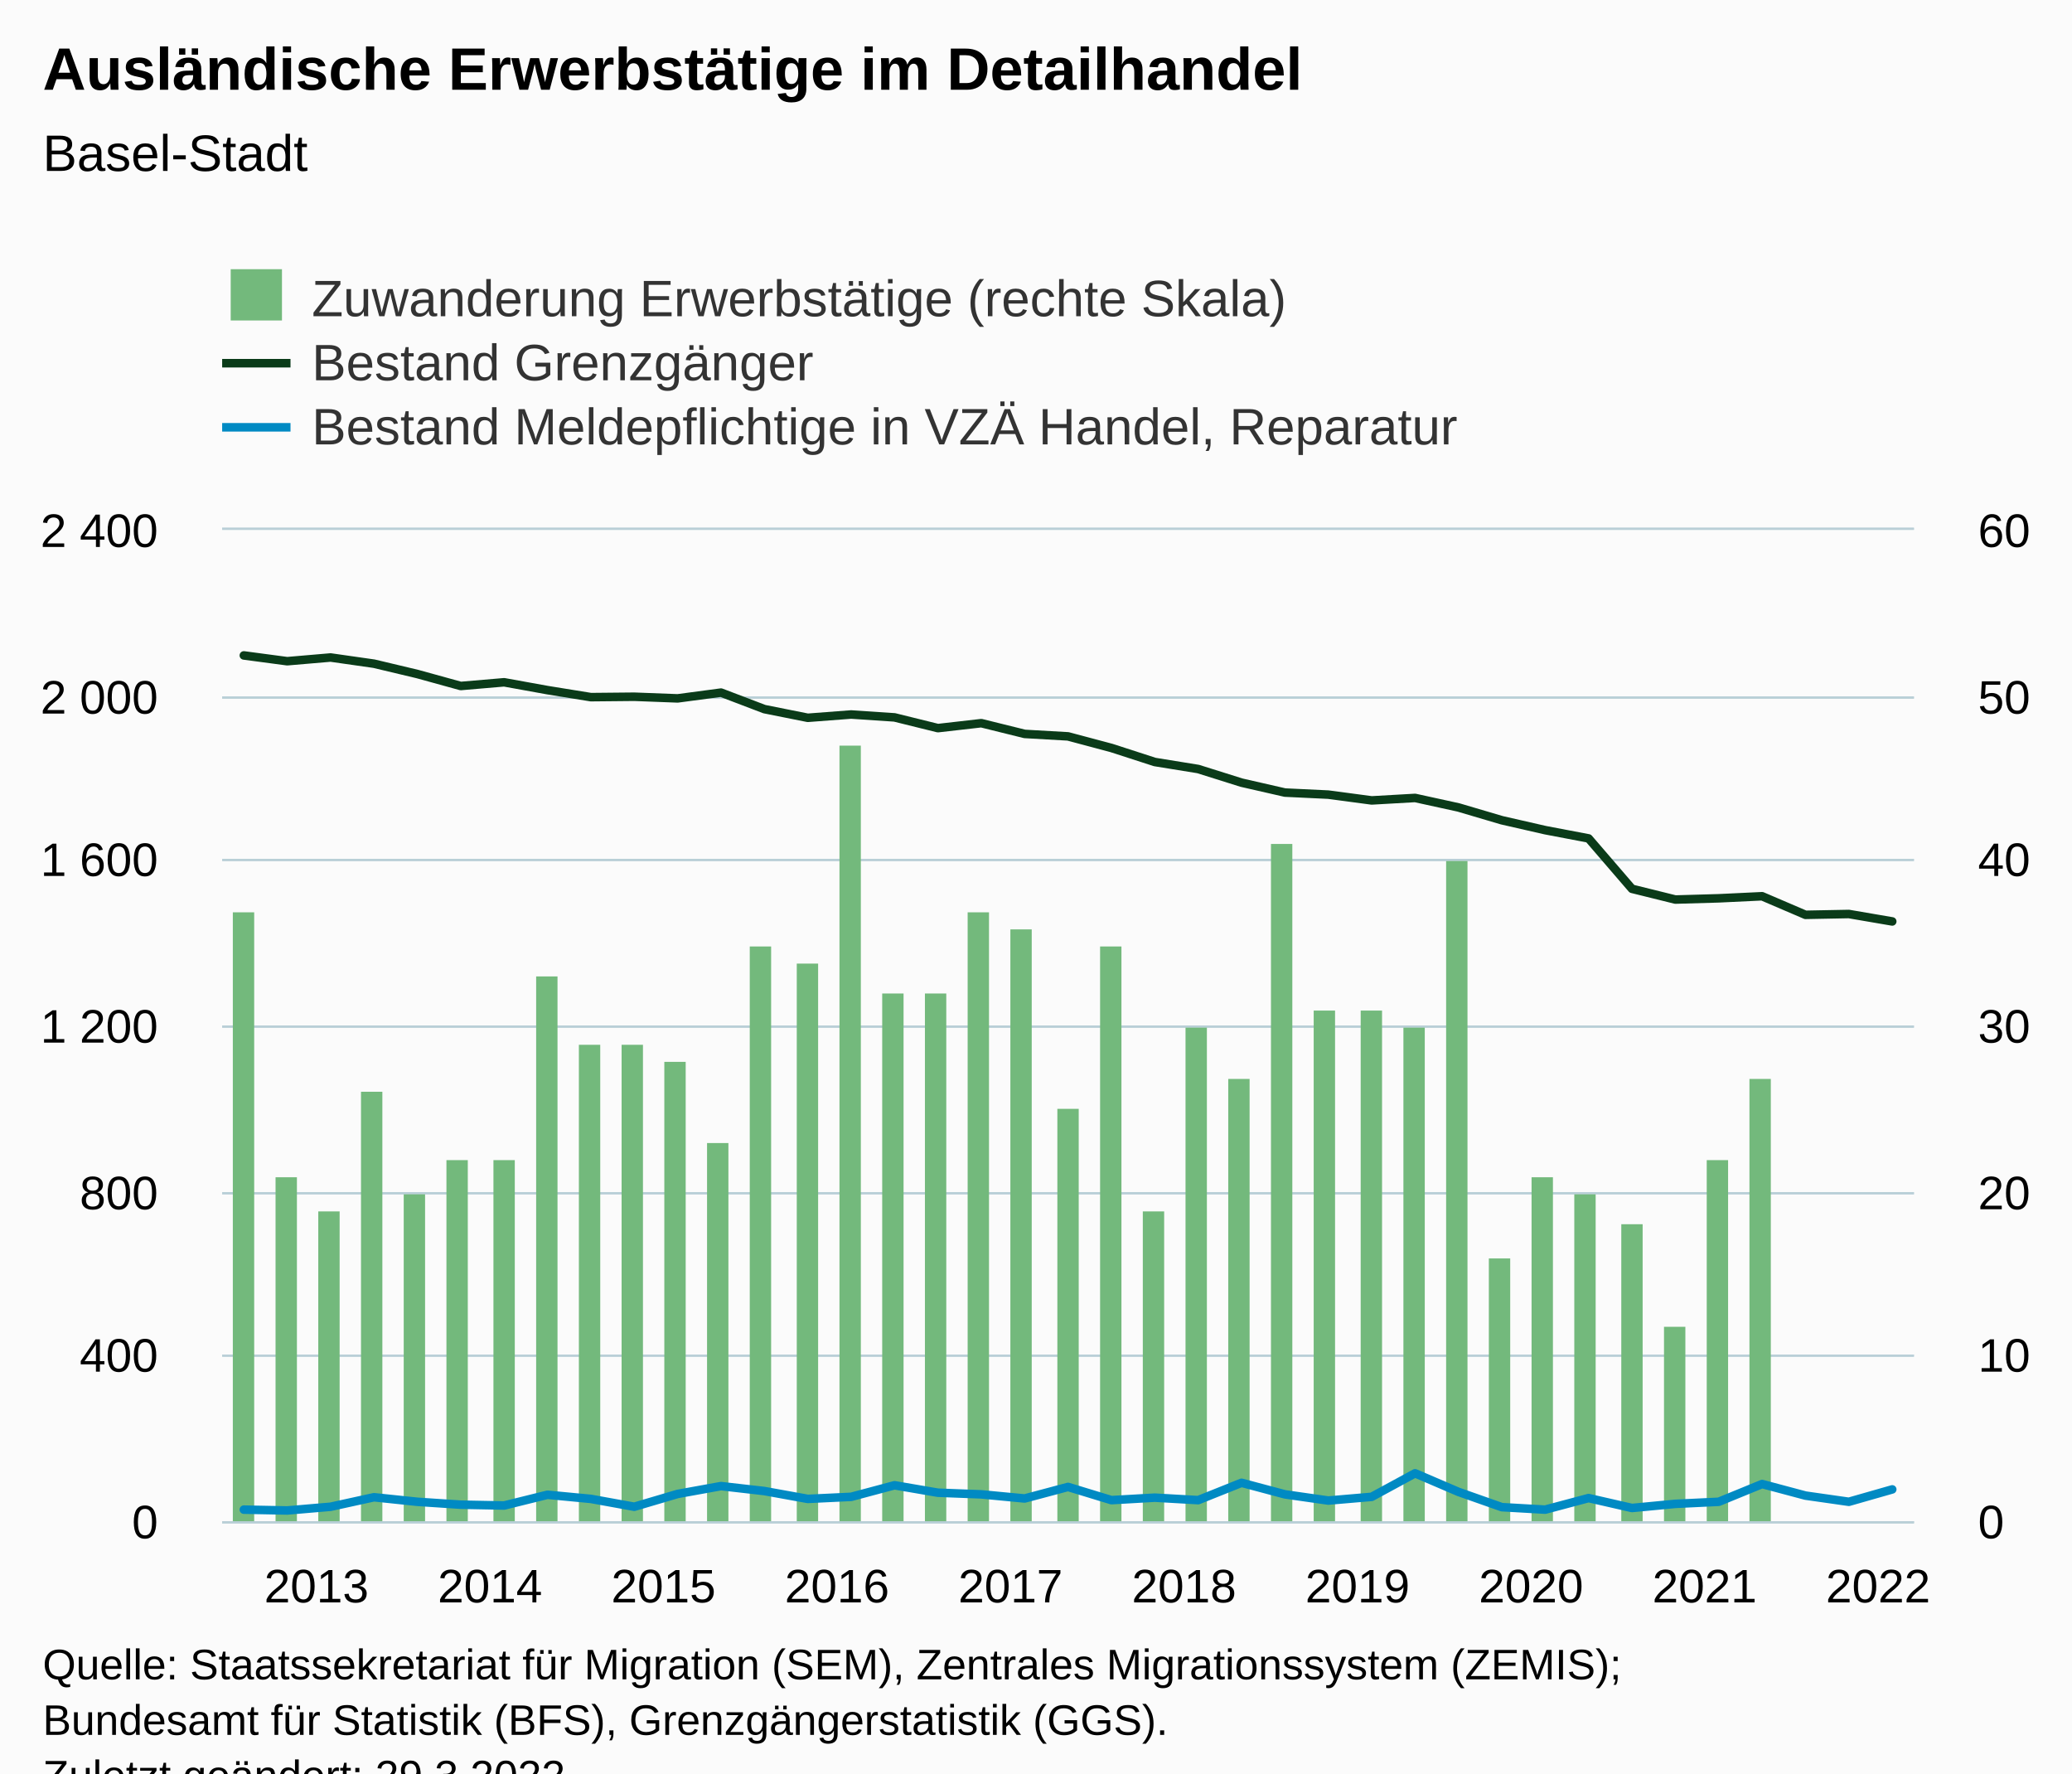
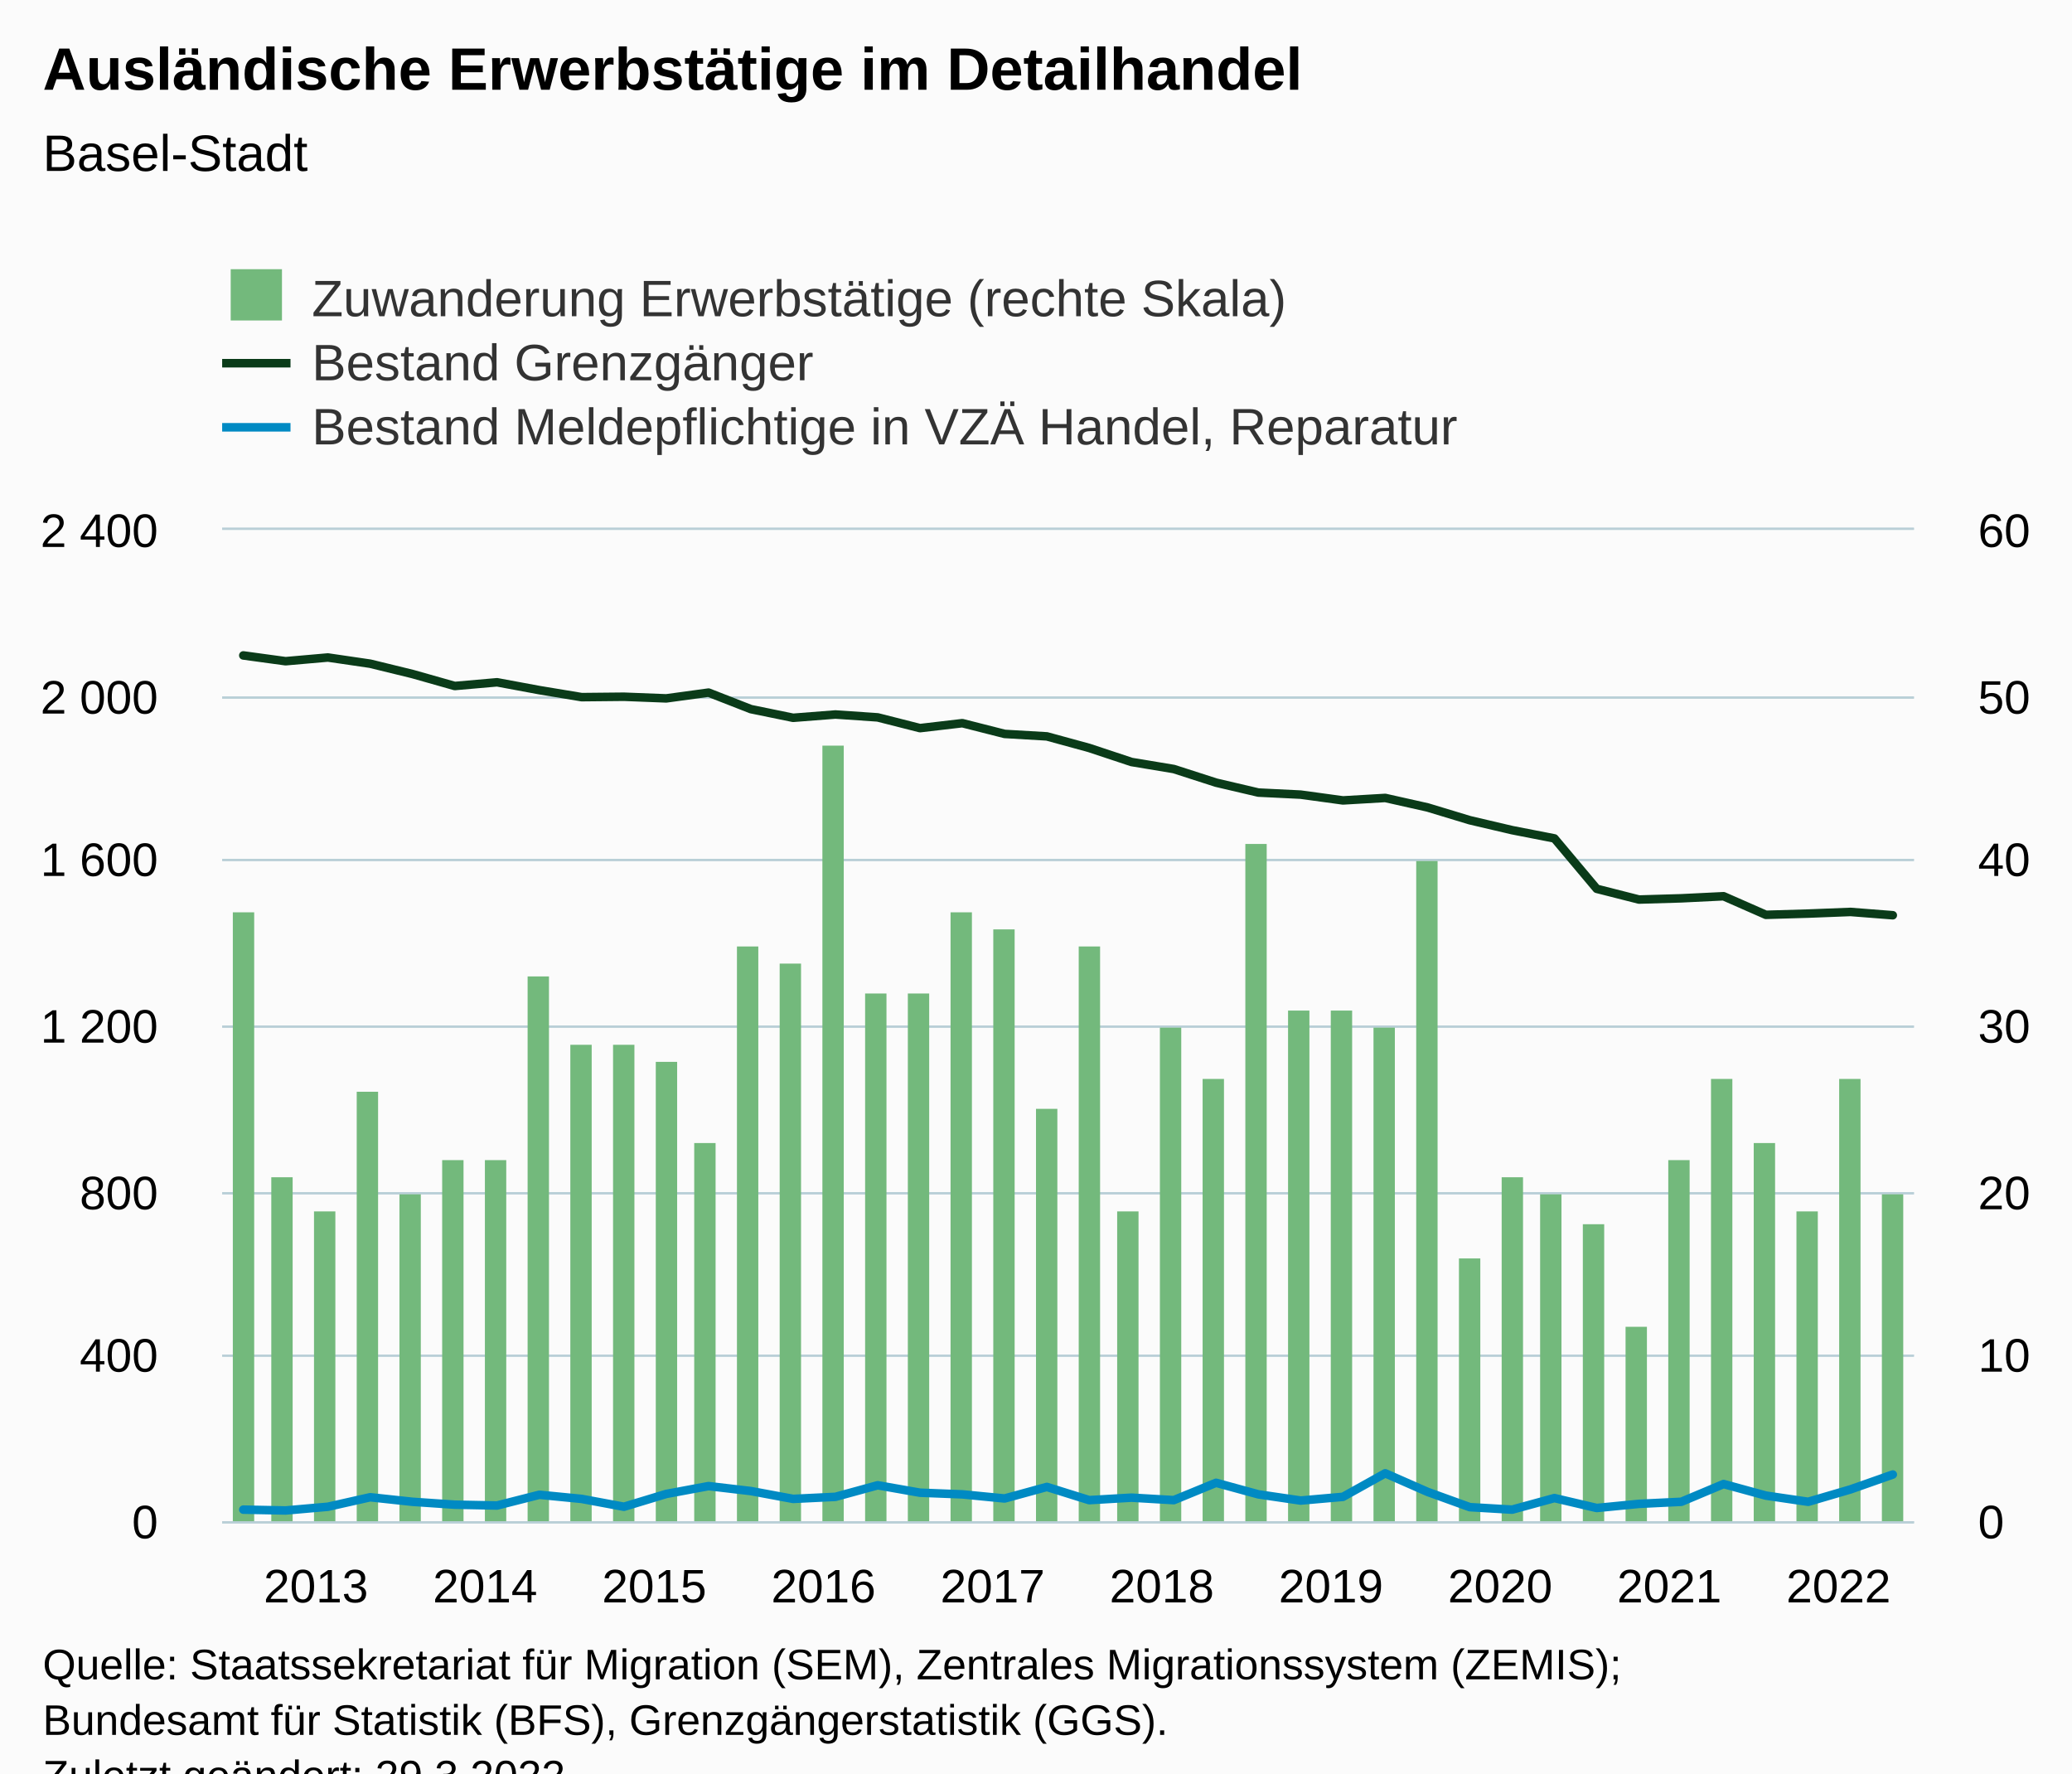
<svg xmlns="http://www.w3.org/2000/svg" version="1.1" class="highcharts-root" style="font-family:Arial;font-size:12px;" viewBox="0 0 485 415">
  <defs>
-     <clipPath id="highcharts-pvb3mky-126-">
+     <clipPath id="highcharts-fg2pksh-129-">
      <rect x="0" y="0" width="396" height="232" fill="none" />
    </clipPath>
-     <clipPath id="highcharts-pvb3mky-166-">
+     <clipPath id="highcharts-fg2pksh-170-">
      <rect x="0" y="0" width="396" height="232" fill="none" />
    </clipPath>
-     <clipPath id="highcharts-pvb3mky-206-">
+     <clipPath id="highcharts-fg2pksh-211-">
      <rect x="0" y="0" width="396" height="232" fill="none" />
    </clipPath>
-     <clipPath id="highcharts-pvb3mky-246-">
+     <clipPath id="highcharts-fg2pksh-252-">
      <rect x="52" y="124" width="396" height="232" fill="none" />
    </clipPath>
  </defs>
  <rect fill="#fbfbfb" class="highcharts-background" x="0" y="0" width="485" height="428" rx="0" ry="0" />
  <rect fill="none" class="highcharts-plot-background" x="52" y="124" width="396" height="232" />
  <g class="highcharts-pane-group" data-z-index="0" />
  <g class="highcharts-grid highcharts-xaxis-grid" data-z-index="1">
    <path fill="none" data-z-index="1" class="highcharts-grid-line" d="M 56.5 124 L 56.5 356" opacity="1" />
-     <path fill="none" data-z-index="1" class="highcharts-grid-line" d="M 97.5 124 L 97.5 356" opacity="1" />
-     <path fill="none" data-z-index="1" class="highcharts-grid-line" d="M 137.5 124 L 137.5 356" opacity="1" />
-     <path fill="none" data-z-index="1" class="highcharts-grid-line" d="M 178.5 124 L 178.5 356" opacity="1" />
-     <path fill="none" data-z-index="1" class="highcharts-grid-line" d="M 219.5 124 L 219.5 356" opacity="1" />
-     <path fill="none" data-z-index="1" class="highcharts-grid-line" d="M 259.5 124 L 259.5 356" opacity="1" />
-     <path fill="none" data-z-index="1" class="highcharts-grid-line" d="M 300.5 124 L 300.5 356" opacity="1" />
-     <path fill="none" data-z-index="1" class="highcharts-grid-line" d="M 340.5 124 L 340.5 356" opacity="1" />
-     <path fill="none" data-z-index="1" class="highcharts-grid-line" d="M 381.5 124 L 381.5 356" opacity="1" />
-     <path fill="none" data-z-index="1" class="highcharts-grid-line" d="M 422.5 124 L 422.5 356" opacity="1" />
+     <path fill="none" data-z-index="1" class="highcharts-grid-line" d="M 96.5 124 L 96.5 356" opacity="1" />
+     <path fill="none" data-z-index="1" class="highcharts-grid-line" d="M 135.5 124 L 135.5 356" opacity="1" />
+     <path fill="none" data-z-index="1" class="highcharts-grid-line" d="M 175.5 124 L 175.5 356" opacity="1" />
+     <path fill="none" data-z-index="1" class="highcharts-grid-line" d="M 214.5 124 L 214.5 356" opacity="1" />
+     <path fill="none" data-z-index="1" class="highcharts-grid-line" d="M 254.5 124 L 254.5 356" opacity="1" />
+     <path fill="none" data-z-index="1" class="highcharts-grid-line" d="M 294.5 124 L 294.5 356" opacity="1" />
+     <path fill="none" data-z-index="1" class="highcharts-grid-line" d="M 333.5 124 L 333.5 356" opacity="1" />
+     <path fill="none" data-z-index="1" class="highcharts-grid-line" d="M 373.5 124 L 373.5 356" opacity="1" />
+     <path fill="none" data-z-index="1" class="highcharts-grid-line" d="M 412.5 124 L 412.5 356" opacity="1" />
  </g>
  <g class="highcharts-grid highcharts-yaxis-grid" data-z-index="1">
    <path fill="none" stroke="#B9CFD7" stroke-width="0.5" data-z-index="1" class="highcharts-grid-line" d="M 52 356.25 L 448 356.25" opacity="1" />
    <path fill="none" stroke="#B9CFD7" stroke-width="0.5" data-z-index="1" class="highcharts-grid-line" d="M 52 317.25 L 448 317.25" opacity="1" />
    <path fill="none" stroke="#B9CFD7" stroke-width="0.5" data-z-index="1" class="highcharts-grid-line" d="M 52 279.25 L 448 279.25" opacity="1" />
    <path fill="none" stroke="#B9CFD7" stroke-width="0.5" data-z-index="1" class="highcharts-grid-line" d="M 52 240.25 L 448 240.25" opacity="1" />
    <path fill="none" stroke="#B9CFD7" stroke-width="0.5" data-z-index="1" class="highcharts-grid-line" d="M 52 201.25 L 448 201.25" opacity="1" />
    <path fill="none" stroke="#B9CFD7" stroke-width="0.5" data-z-index="1" class="highcharts-grid-line" d="M 52 163.25 L 448 163.25" opacity="1" />
    <path fill="none" stroke="#B9CFD7" stroke-width="0.5" data-z-index="1" class="highcharts-grid-line" d="M 52 123.75 L 448 123.75" opacity="1" />
  </g>
  <g class="highcharts-grid highcharts-yaxis-grid" data-z-index="1">
    <path fill="none" stroke="#B9CFD7" stroke-width="0.5" data-z-index="1" class="highcharts-grid-line" d="M 52 356.25 L 448 356.25" opacity="1" />
    <path fill="none" stroke="#B9CFD7" stroke-width="0.5" data-z-index="1" class="highcharts-grid-line" d="M 52 317.25 L 448 317.25" opacity="1" />
    <path fill="none" stroke="#B9CFD7" stroke-width="0.5" data-z-index="1" class="highcharts-grid-line" d="M 52 279.25 L 448 279.25" opacity="1" />
    <path fill="none" stroke="#B9CFD7" stroke-width="0.5" data-z-index="1" class="highcharts-grid-line" d="M 52 240.25 L 448 240.25" opacity="1" />
    <path fill="none" stroke="#B9CFD7" stroke-width="0.5" data-z-index="1" class="highcharts-grid-line" d="M 52 201.25 L 448 201.25" opacity="1" />
    <path fill="none" stroke="#B9CFD7" stroke-width="0.5" data-z-index="1" class="highcharts-grid-line" d="M 52 163.25 L 448 163.25" opacity="1" />
    <path fill="none" stroke="#B9CFD7" stroke-width="0.5" data-z-index="1" class="highcharts-grid-line" d="M 52 123.75 L 448 123.75" opacity="1" />
  </g>
  <rect fill="none" class="highcharts-plot-border" data-z-index="1" x="52" y="124" width="396" height="232" />
  <g class="highcharts-axis highcharts-xaxis" data-z-index="2">
    <path fill="none" class="highcharts-axis-line" stroke="#B9CFD7" stroke-width="0.5" data-z-index="7" d="M 52 356.25 L 448 356.25" />
  </g>
  <g class="highcharts-axis highcharts-yaxis" data-z-index="2">
    <path fill="none" class="highcharts-axis-line" data-z-index="7" d="M 52 124 L 52 356" />
  </g>
  <g class="highcharts-axis highcharts-yaxis" data-z-index="2">
    <path fill="none" class="highcharts-axis-line" data-z-index="7" d="M 448 124 L 448 356" />
  </g>
  <g class="highcharts-series-group" data-z-index="3">
-     <g class="highcharts-series highcharts-series-0 highcharts-column-series" data-z-index="0.1" opacity="1" transform="translate(52,124) scale(1 1)" clip-path="url(#highcharts-pvb3mky-166-)">
+     <g class="highcharts-series highcharts-series-0 highcharts-column-series" data-z-index="0.1" opacity="1" transform="translate(52,124) scale(1 1)" clip-path="url(#highcharts-fg2pksh-170-)">
      <rect x="2.5" y="89.5" width="5" height="143" fill="#73b97c" stroke="#ffffff" stroke-width="1e-7" opacity="1" class="highcharts-point" />
-       <rect x="12.5" y="151.5" width="5" height="81" fill="#73b97c" stroke="#ffffff" stroke-width="1e-7" opacity="1" class="highcharts-point" />
-       <rect x="22.5" y="159.5" width="5" height="73" fill="#73b97c" stroke="#ffffff" stroke-width="1e-7" opacity="1" class="highcharts-point" />
-       <rect x="32.5" y="131.5" width="5" height="101" fill="#73b97c" stroke="#ffffff" stroke-width="1e-7" opacity="1" class="highcharts-point" />
-       <rect x="42.5" y="155.5" width="5" height="77" fill="#73b97c" stroke="#ffffff" stroke-width="1e-7" opacity="1" class="highcharts-point" />
-       <rect x="52.5" y="147.5" width="5" height="85" fill="#73b97c" stroke="#ffffff" stroke-width="1e-7" opacity="1" class="highcharts-point" />
-       <rect x="63.5" y="147.5" width="5" height="85" fill="#73b97c" stroke="#ffffff" stroke-width="1e-7" opacity="1" class="highcharts-point" />
-       <rect x="73.5" y="104.5" width="5" height="128" fill="#73b97c" stroke="#ffffff" stroke-width="1e-7" opacity="1" class="highcharts-point" />
-       <rect x="83.5" y="120.5" width="5" height="112" fill="#73b97c" stroke="#ffffff" stroke-width="1e-7" opacity="1" class="highcharts-point" />
-       <rect x="93.5" y="120.5" width="5" height="112" fill="#73b97c" stroke="#ffffff" stroke-width="1e-7" opacity="1" class="highcharts-point" />
-       <rect x="103.5" y="124.5" width="5" height="108" fill="#73b97c" stroke="#ffffff" stroke-width="1e-7" opacity="1" class="highcharts-point" />
-       <rect x="113.5" y="143.5" width="5" height="89" fill="#73b97c" stroke="#ffffff" stroke-width="1e-7" opacity="1" class="highcharts-point" />
-       <rect x="123.5" y="97.5" width="5" height="135" fill="#73b97c" stroke="#ffffff" stroke-width="1e-7" opacity="1" class="highcharts-point" />
-       <rect x="134.5" y="101.5" width="5" height="131" fill="#73b97c" stroke="#ffffff" stroke-width="1e-7" opacity="1" class="highcharts-point" />
-       <rect x="144.5" y="50.5" width="5" height="182" fill="#73b97c" stroke="#ffffff" stroke-width="1e-7" opacity="1" class="highcharts-point" />
-       <rect x="154.5" y="108.5" width="5" height="124" fill="#73b97c" stroke="#ffffff" stroke-width="1e-7" opacity="1" class="highcharts-point" />
-       <rect x="164.5" y="108.5" width="5" height="124" fill="#73b97c" stroke="#ffffff" stroke-width="1e-7" opacity="1" class="highcharts-point" />
-       <rect x="174.5" y="89.5" width="5" height="143" fill="#73b97c" stroke="#ffffff" stroke-width="1e-7" opacity="1" class="highcharts-point" />
-       <rect x="184.5" y="93.5" width="5" height="139" fill="#73b97c" stroke="#ffffff" stroke-width="1e-7" opacity="1" class="highcharts-point" />
-       <rect x="195.5" y="135.5" width="5" height="97" fill="#73b97c" stroke="#ffffff" stroke-width="1e-7" opacity="1" class="highcharts-point" />
-       <rect x="205.5" y="97.5" width="5" height="135" fill="#73b97c" stroke="#ffffff" stroke-width="1e-7" opacity="1" class="highcharts-point" />
-       <rect x="215.5" y="159.5" width="5" height="73" fill="#73b97c" stroke="#ffffff" stroke-width="1e-7" opacity="1" class="highcharts-point" />
-       <rect x="225.5" y="116.5" width="5" height="116" fill="#73b97c" stroke="#ffffff" stroke-width="1e-7" opacity="1" class="highcharts-point" />
-       <rect x="235.5" y="128.5" width="5" height="104" fill="#73b97c" stroke="#ffffff" stroke-width="1e-7" opacity="1" class="highcharts-point" />
-       <rect x="245.5" y="73.5" width="5" height="159" fill="#73b97c" stroke="#ffffff" stroke-width="1e-7" opacity="1" class="highcharts-point" />
-       <rect x="255.5" y="112.5" width="5" height="120" fill="#73b97c" stroke="#ffffff" stroke-width="1e-7" opacity="1" class="highcharts-point" />
-       <rect x="266.5" y="112.5" width="5" height="120" fill="#73b97c" stroke="#ffffff" stroke-width="1e-7" opacity="1" class="highcharts-point" />
-       <rect x="276.5" y="116.5" width="5" height="116" fill="#73b97c" stroke="#ffffff" stroke-width="1e-7" opacity="1" class="highcharts-point" />
-       <rect x="286.5" y="77.5" width="5" height="155" fill="#73b97c" stroke="#ffffff" stroke-width="1e-7" opacity="1" class="highcharts-point" />
-       <rect x="296.5" y="170.5" width="5" height="62" fill="#73b97c" stroke="#ffffff" stroke-width="1e-7" opacity="1" class="highcharts-point" />
-       <rect x="306.5" y="151.5" width="5" height="81" fill="#73b97c" stroke="#ffffff" stroke-width="1e-7" opacity="1" class="highcharts-point" />
-       <rect x="316.5" y="155.5" width="5" height="77" fill="#73b97c" stroke="#ffffff" stroke-width="1e-7" opacity="1" class="highcharts-point" />
-       <rect x="327.5" y="162.5" width="5" height="70" fill="#73b97c" stroke="#ffffff" stroke-width="1e-7" opacity="1" class="highcharts-point" />
-       <rect x="337.5" y="186.5" width="5" height="46" fill="#73b97c" stroke="#ffffff" stroke-width="1e-7" opacity="1" class="highcharts-point" />
-       <rect x="347.5" y="147.5" width="5" height="85" fill="#73b97c" stroke="#ffffff" stroke-width="1e-7" opacity="1" class="highcharts-point" />
-       <rect x="357.5" y="128.5" width="5" height="104" fill="#73b97c" stroke="#ffffff" stroke-width="1e-7" opacity="1" class="highcharts-point" />
+       <rect x="11.5" y="151.5" width="5" height="81" fill="#73b97c" stroke="#ffffff" stroke-width="1e-7" opacity="1" class="highcharts-point" />
+       <rect x="21.5" y="159.5" width="5" height="73" fill="#73b97c" stroke="#ffffff" stroke-width="1e-7" opacity="1" class="highcharts-point" />
+       <rect x="31.5" y="131.5" width="5" height="101" fill="#73b97c" stroke="#ffffff" stroke-width="1e-7" opacity="1" class="highcharts-point" />
+       <rect x="41.5" y="155.5" width="5" height="77" fill="#73b97c" stroke="#ffffff" stroke-width="1e-7" opacity="1" class="highcharts-point" />
+       <rect x="51.5" y="147.5" width="5" height="85" fill="#73b97c" stroke="#ffffff" stroke-width="1e-7" opacity="1" class="highcharts-point" />
+       <rect x="61.5" y="147.5" width="5" height="85" fill="#73b97c" stroke="#ffffff" stroke-width="1e-7" opacity="1" class="highcharts-point" />
+       <rect x="71.5" y="104.5" width="5" height="128" fill="#73b97c" stroke="#ffffff" stroke-width="1e-7" opacity="1" class="highcharts-point" />
+       <rect x="81.5" y="120.5" width="5" height="112" fill="#73b97c" stroke="#ffffff" stroke-width="1e-7" opacity="1" class="highcharts-point" />
+       <rect x="91.5" y="120.5" width="5" height="112" fill="#73b97c" stroke="#ffffff" stroke-width="1e-7" opacity="1" class="highcharts-point" />
+       <rect x="101.5" y="124.5" width="5" height="108" fill="#73b97c" stroke="#ffffff" stroke-width="1e-7" opacity="1" class="highcharts-point" />
+       <rect x="110.5" y="143.5" width="5" height="89" fill="#73b97c" stroke="#ffffff" stroke-width="1e-7" opacity="1" class="highcharts-point" />
+       <rect x="120.5" y="97.5" width="5" height="135" fill="#73b97c" stroke="#ffffff" stroke-width="1e-7" opacity="1" class="highcharts-point" />
+       <rect x="130.5" y="101.5" width="5" height="131" fill="#73b97c" stroke="#ffffff" stroke-width="1e-7" opacity="1" class="highcharts-point" />
+       <rect x="140.5" y="50.5" width="5" height="182" fill="#73b97c" stroke="#ffffff" stroke-width="1e-7" opacity="1" class="highcharts-point" />
+       <rect x="150.5" y="108.5" width="5" height="124" fill="#73b97c" stroke="#ffffff" stroke-width="1e-7" opacity="1" class="highcharts-point" />
+       <rect x="160.5" y="108.5" width="5" height="124" fill="#73b97c" stroke="#ffffff" stroke-width="1e-7" opacity="1" class="highcharts-point" />
+       <rect x="170.5" y="89.5" width="5" height="143" fill="#73b97c" stroke="#ffffff" stroke-width="1e-7" opacity="1" class="highcharts-point" />
+       <rect x="180.5" y="93.5" width="5" height="139" fill="#73b97c" stroke="#ffffff" stroke-width="1e-7" opacity="1" class="highcharts-point" />
+       <rect x="190.5" y="135.5" width="5" height="97" fill="#73b97c" stroke="#ffffff" stroke-width="1e-7" opacity="1" class="highcharts-point" />
+       <rect x="200.5" y="97.5" width="5" height="135" fill="#73b97c" stroke="#ffffff" stroke-width="1e-7" opacity="1" class="highcharts-point" />
+       <rect x="209.5" y="159.5" width="5" height="73" fill="#73b97c" stroke="#ffffff" stroke-width="1e-7" opacity="1" class="highcharts-point" />
+       <rect x="219.5" y="116.5" width="5" height="116" fill="#73b97c" stroke="#ffffff" stroke-width="1e-7" opacity="1" class="highcharts-point" />
+       <rect x="229.5" y="128.5" width="5" height="104" fill="#73b97c" stroke="#ffffff" stroke-width="1e-7" opacity="1" class="highcharts-point" />
+       <rect x="239.5" y="73.5" width="5" height="159" fill="#73b97c" stroke="#ffffff" stroke-width="1e-7" opacity="1" class="highcharts-point" />
+       <rect x="249.5" y="112.5" width="5" height="120" fill="#73b97c" stroke="#ffffff" stroke-width="1e-7" opacity="1" class="highcharts-point" />
+       <rect x="259.5" y="112.5" width="5" height="120" fill="#73b97c" stroke="#ffffff" stroke-width="1e-7" opacity="1" class="highcharts-point" />
+       <rect x="269.5" y="116.5" width="5" height="116" fill="#73b97c" stroke="#ffffff" stroke-width="1e-7" opacity="1" class="highcharts-point" />
+       <rect x="279.5" y="77.5" width="5" height="155" fill="#73b97c" stroke="#ffffff" stroke-width="1e-7" opacity="1" class="highcharts-point" />
+       <rect x="289.5" y="170.5" width="5" height="62" fill="#73b97c" stroke="#ffffff" stroke-width="1e-7" opacity="1" class="highcharts-point" />
+       <rect x="299.5" y="151.5" width="5" height="81" fill="#73b97c" stroke="#ffffff" stroke-width="1e-7" opacity="1" class="highcharts-point" />
+       <rect x="308.5" y="155.5" width="5" height="77" fill="#73b97c" stroke="#ffffff" stroke-width="1e-7" opacity="1" class="highcharts-point" />
+       <rect x="318.5" y="162.5" width="5" height="70" fill="#73b97c" stroke="#ffffff" stroke-width="1e-7" opacity="1" class="highcharts-point" />
+       <rect x="328.5" y="186.5" width="5" height="46" fill="#73b97c" stroke="#ffffff" stroke-width="1e-7" opacity="1" class="highcharts-point" />
+       <rect x="338.5" y="147.5" width="5" height="85" fill="#73b97c" stroke="#ffffff" stroke-width="1e-7" opacity="1" class="highcharts-point" />
+       <rect x="348.5" y="128.5" width="5" height="104" fill="#73b97c" stroke="#ffffff" stroke-width="1e-7" opacity="1" class="highcharts-point" />
+       <rect x="358.5" y="143.5" width="5" height="89" fill="#73b97c" stroke="#ffffff" stroke-width="1e-7" opacity="1" class="highcharts-point" />
+       <rect x="368.5" y="159.5" width="5" height="73" fill="#73b97c" stroke="#ffffff" stroke-width="1e-7" opacity="1" class="highcharts-point" />
+       <rect x="378.5" y="128.5" width="5" height="104" fill="#73b97c" stroke="#ffffff" stroke-width="1e-7" opacity="1" class="highcharts-point" />
+       <rect x="388.5" y="155.5" width="5" height="77" fill="#73b97c" stroke="#ffffff" stroke-width="1e-7" opacity="1" class="highcharts-point" />
    </g>
    <g class="highcharts-markers highcharts-series-0 highcharts-column-series" data-z-index="0.1" opacity="1" transform="translate(52,124) scale(1 1)" clip-path="none" />
-     <g class="highcharts-series highcharts-series-1 highcharts-line-series" data-z-index="0.1" opacity="1" transform="translate(52,124) scale(1 1)" clip-path="url(#highcharts-pvb3mky-206-)">
-       <path fill="none" d="M 5.077 29.387 L 15.231 30.74 L 25.385 29.87 L 35.538 31.32 L 45.692 33.737 L 55.846 36.54 L 66 35.67 L 76.154 37.507 L 86.308 39.15 L 96.462 39.053 L 106.615 39.44 L 116.769 38.087 L 126.923 41.953 L 137.077 43.983 L 147.231 43.21 L 157.385 43.887 L 167.538 46.4 L 177.692 45.24 L 187.846 47.753 L 198 48.333 L 208.154 51.04 L 218.308 54.327 L 228.462 55.97 L 238.615 59.16 L 248.769 61.48 L 258.923 61.963 L 269.077 63.317 L 279.231 62.737 L 289.385 64.96 L 299.538 67.957 L 309.692 70.277 L 319.846 72.21 L 330 84.003 L 340.154 86.517 L 350.308 86.227 L 360.462 85.743 L 370.615 90.093 L 380.769 89.9 L 390.923 91.64" class="highcharts-graph" data-z-index="1" stroke="#0A3B19" stroke-width="2" stroke-linejoin="round" stroke-linecap="round" />
+     <g class="highcharts-series highcharts-series-1 highcharts-line-series" data-z-index="0.1" opacity="1" transform="translate(52,124) scale(1 1)" clip-path="url(#highcharts-fg2pksh-211-)">
+       <path fill="none" d="M 4.95 29.387 L 14.85 30.74 L 24.75 29.87 L 34.65 31.32 L 44.55 33.737 L 54.45 36.54 L 64.35 35.67 L 74.25 37.507 L 84.15 39.15 L 94.05 39.053 L 103.95 39.44 L 113.85 38.087 L 123.75 41.953 L 133.65 43.983 L 143.55 43.21 L 153.45 43.887 L 163.35 46.4 L 173.25 45.24 L 183.15 47.753 L 193.05 48.333 L 202.95 51.04 L 212.85 54.327 L 222.75 55.97 L 232.65 59.16 L 242.55 61.48 L 252.45 61.963 L 262.35 63.317 L 272.25 62.737 L 282.15 64.96 L 292.05 67.957 L 301.95 70.277 L 311.85 72.21 L 321.75 84.003 L 331.65 86.517 L 341.55 86.227 L 351.45 85.743 L 361.35 90.093 L 371.25 89.803 L 381.15 89.417 L 391.05 90.19" class="highcharts-graph" data-z-index="1" stroke="#0A3B19" stroke-width="2" stroke-linejoin="round" stroke-linecap="round" />
    </g>
    <g class="highcharts-markers highcharts-series-1 highcharts-line-series" data-z-index="0.1" opacity="1" transform="translate(52,124) scale(1 1)" clip-path="none" />
-     <g class="highcharts-series highcharts-series-2 highcharts-line-series" data-z-index="0.1" opacity="1" transform="translate(52,124) scale(1 1)" clip-path="url(#highcharts-pvb3mky-206-)">
-       <path fill="none" d="M 5.077 229.293 L 15.231 229.487 L 25.385 228.617 L 35.538 226.393 L 45.692 227.457 L 55.846 228.133 L 66 228.327 L 76.154 225.813 L 86.308 226.78 L 96.462 228.617 L 106.615 225.62 L 116.769 223.783 L 126.923 224.943 L 137.077 226.78 L 147.231 226.297 L 157.385 223.59 L 167.538 225.33 L 177.692 225.717 L 187.846 226.683 L 198 223.977 L 208.154 227.07 L 218.308 226.49 L 228.462 227.07 L 238.615 223.01 L 248.769 225.717 L 258.923 227.167 L 269.077 226.297 L 279.231 220.787 L 289.385 225.137 L 299.538 228.713 L 309.692 229.293 L 319.846 226.587 L 330 228.907 L 340.154 227.94 L 350.308 227.457 L 360.462 223.3 L 370.615 226.007 L 380.769 227.457 L 390.923 224.557" class="highcharts-graph" data-z-index="1" stroke="#008AC3" stroke-width="2" stroke-linejoin="round" stroke-linecap="round" />
+     <g class="highcharts-series highcharts-series-2 highcharts-line-series" data-z-index="0.1" opacity="1" transform="translate(52,124) scale(1 1)" clip-path="url(#highcharts-fg2pksh-211-)">
+       <path fill="none" d="M 4.95 229.293 L 14.85 229.487 L 24.75 228.617 L 34.65 226.393 L 44.55 227.457 L 54.45 228.133 L 64.35 228.327 L 74.25 225.813 L 84.15 226.78 L 94.05 228.617 L 103.95 225.62 L 113.85 223.783 L 123.75 224.943 L 133.65 226.78 L 143.55 226.297 L 153.45 223.59 L 163.35 225.33 L 173.25 225.717 L 183.15 226.683 L 193.05 223.977 L 202.95 227.07 L 212.85 226.49 L 222.75 227.07 L 232.65 223.01 L 242.55 225.717 L 252.45 227.167 L 262.35 226.297 L 272.25 220.787 L 282.15 225.137 L 292.05 228.713 L 301.95 229.293 L 311.85 226.587 L 321.75 228.907 L 331.65 227.94 L 341.55 227.457 L 351.45 223.3 L 361.35 226.007 L 371.25 227.457 L 381.15 224.557 L 391.05 221.077" class="highcharts-graph" data-z-index="1" stroke="#008AC3" stroke-width="2" stroke-linejoin="round" stroke-linecap="round" />
    </g>
    <g class="highcharts-markers highcharts-series-2 highcharts-line-series" data-z-index="0.1" opacity="1" transform="translate(52,124) scale(1 1)" clip-path="none" />
  </g>
  <text x="10" text-anchor="start" class="highcharts-title" data-z-index="4" style="color:#000000;font-size:14px;font-weight:bold;fill:#000000;" y="21">
    <tspan>Ausländische Erwerbstätige im Detailhandel</tspan>
  </text>
  <text x="10" text-anchor="start" class="highcharts-subtitle" data-z-index="4" style="color:#000000;font-size:12px;font-weight:normal;fill:#000000;" y="40">
    <tspan>Basel-Stadt</tspan>
  </text>
  <text x="10" text-anchor="start" class="highcharts-caption" data-z-index="4" style="color:#666666;fill:#666666;" y="390" />
  <g class="highcharts-legend" data-z-index="7" transform="translate(44,56)">
    <rect fill="none" class="highcharts-legend-box" rx="0" ry="0" x="0" y="0" width="309" height="56" visibility="visible" />
    <g data-z-index="1">
      <g>
        <g class="highcharts-legend-item highcharts-column-series highcharts-color-undefined highcharts-series-0" data-z-index="1" transform="translate(8,3)">
          <text x="21" style="color:#333333;cursor:pointer;font-size:12px;font-weight:normal;fill:#333333;" text-anchor="start" data-z-index="2" y="15">
            <tspan>Zuwanderung Erwerbstätige (rechte Skala)</tspan>
          </text>
          <rect x="2" y="4" width="12" height="12" fill="#73b97c" class="highcharts-point" data-z-index="3" />
        </g>
        <g class="highcharts-legend-item highcharts-line-series highcharts-color-undefined highcharts-series-1" data-z-index="1" transform="translate(8,18)">
          <path fill="none" d="M 0 11 L 16 11" class="highcharts-graph" stroke="#0A3B19" stroke-width="2" />
          <text x="21" y="15" style="color:#333333;cursor:pointer;font-size:12px;font-weight:normal;fill:#333333;" text-anchor="start" data-z-index="2">
            <tspan>Bestand Grenzgänger</tspan>
          </text>
        </g>
        <g class="highcharts-legend-item highcharts-line-series highcharts-color-undefined highcharts-series-2" data-z-index="1" transform="translate(8,33)">
          <path fill="none" d="M 0 11 L 16 11" class="highcharts-graph" stroke="#008AC3" stroke-width="2" />
          <text x="21" y="15" style="color:#333333;cursor:pointer;font-size:12px;font-weight:normal;fill:#333333;" text-anchor="start" data-z-index="2">
            <tspan>Bestand Meldepflichtige in VZÄ Handel, Reparatur</tspan>
          </text>
        </g>
      </g>
    </g>
  </g>
  <g class="highcharts-axis-labels highcharts-xaxis-labels" data-z-index="7">
-     <text x="74.077" style="color:#000000;cursor:default;font-size:11px;fill:#000000;" text-anchor="middle" transform="translate(0,0)" y="375" opacity="1">2013</text>
-     <text x="114.692" style="color:#000000;cursor:default;font-size:11px;fill:#000000;" text-anchor="middle" transform="translate(0,0)" y="375" opacity="1">2014</text>
-     <text x="155.308" style="color:#000000;cursor:default;font-size:11px;fill:#000000;" text-anchor="middle" transform="translate(0,0)" y="375" opacity="1">2015</text>
-     <text x="195.923" style="color:#000000;cursor:default;font-size:11px;fill:#000000;" text-anchor="middle" transform="translate(0,0)" y="375" opacity="1">2016</text>
-     <text x="236.538" style="color:#000000;cursor:default;font-size:11px;fill:#000000;" text-anchor="middle" transform="translate(0,0)" y="375" opacity="1">2017</text>
-     <text x="277.154" style="color:#000000;cursor:default;font-size:11px;fill:#000000;" text-anchor="middle" transform="translate(0,0)" y="375" opacity="1">2018</text>
-     <text x="317.769" style="color:#000000;cursor:default;font-size:11px;fill:#000000;" text-anchor="middle" transform="translate(0,0)" y="375" opacity="1">2019</text>
-     <text x="358.385" style="color:#000000;cursor:default;font-size:11px;fill:#000000;" text-anchor="middle" transform="translate(0,0)" y="375" opacity="1">2020</text>
-     <text x="399" style="color:#000000;cursor:default;font-size:11px;fill:#000000;" text-anchor="middle" transform="translate(0,0)" y="375" opacity="1">2021</text>
-     <text x="439.615" style="color:#000000;cursor:default;font-size:11px;fill:#000000;" text-anchor="middle" transform="translate(0,0)" y="375" opacity="1">2022</text>
+     <text x="73.95" style="color:#000000;cursor:default;font-size:11px;fill:#000000;" text-anchor="middle" transform="translate(0,0)" y="375" opacity="1">2013</text>
+     <text x="113.55" style="color:#000000;cursor:default;font-size:11px;fill:#000000;" text-anchor="middle" transform="translate(0,0)" y="375" opacity="1">2014</text>
+     <text x="153.15" style="color:#000000;cursor:default;font-size:11px;fill:#000000;" text-anchor="middle" transform="translate(0,0)" y="375" opacity="1">2015</text>
+     <text x="192.75" style="color:#000000;cursor:default;font-size:11px;fill:#000000;" text-anchor="middle" transform="translate(0,0)" y="375" opacity="1">2016</text>
+     <text x="232.35" style="color:#000000;cursor:default;font-size:11px;fill:#000000;" text-anchor="middle" transform="translate(0,0)" y="375" opacity="1">2017</text>
+     <text x="271.95" style="color:#000000;cursor:default;font-size:11px;fill:#000000;" text-anchor="middle" transform="translate(0,0)" y="375" opacity="1">2018</text>
+     <text x="311.55" style="color:#000000;cursor:default;font-size:11px;fill:#000000;" text-anchor="middle" transform="translate(0,0)" y="375" opacity="1">2019</text>
+     <text x="351.15" style="color:#000000;cursor:default;font-size:11px;fill:#000000;" text-anchor="middle" transform="translate(0,0)" y="375" opacity="1">2020</text>
+     <text x="390.75" style="color:#000000;cursor:default;font-size:11px;fill:#000000;" text-anchor="middle" transform="translate(0,0)" y="375" opacity="1">2021</text>
+     <text x="430.35" style="color:#000000;cursor:default;font-size:11px;fill:#000000;" text-anchor="middle" transform="translate(0,0)" y="375" opacity="1">2022</text>
  </g>
  <g class="highcharts-axis-labels highcharts-yaxis-labels" data-z-index="7">
    <text x="37" style="color:#000000;cursor:default;font-size:11px;fill:#000000;" text-anchor="end" transform="translate(0,0)" y="360" opacity="1">0</text>
    <text x="37" style="color:#000000;cursor:default;font-size:11px;fill:#000000;" text-anchor="end" transform="translate(0,0)" y="321" opacity="1">400</text>
    <text x="37" style="color:#000000;cursor:default;font-size:11px;fill:#000000;" text-anchor="end" transform="translate(0,0)" y="283" opacity="1">800</text>
    <text x="37" style="color:#000000;cursor:default;font-size:11px;fill:#000000;" text-anchor="end" transform="translate(0,0)" y="244" opacity="1">
      <tspan>1 200</tspan>
    </text>
    <text x="37" style="color:#000000;cursor:default;font-size:11px;fill:#000000;" text-anchor="end" transform="translate(0,0)" y="205" opacity="1">
      <tspan>1 600</tspan>
    </text>
    <text x="37" style="color:#000000;cursor:default;font-size:11px;fill:#000000;" text-anchor="end" transform="translate(0,0)" y="167" opacity="1">
      <tspan>2 000</tspan>
    </text>
    <text x="37" style="color:#000000;cursor:default;font-size:11px;fill:#000000;" text-anchor="end" transform="translate(0,0)" y="128" opacity="1">
      <tspan>2 400</tspan>
    </text>
  </g>
  <g class="highcharts-axis-labels highcharts-yaxis-labels" data-z-index="7">
    <text x="463" style="color:#000000;cursor:default;font-size:11px;fill:#000000;" text-anchor="start" transform="translate(0,0)" y="360" opacity="1">0</text>
    <text x="463" style="color:#000000;cursor:default;font-size:11px;fill:#000000;" text-anchor="start" transform="translate(0,0)" y="321" opacity="1">10</text>
    <text x="463" style="color:#000000;cursor:default;font-size:11px;fill:#000000;" text-anchor="start" transform="translate(0,0)" y="283" opacity="1">20</text>
    <text x="463" style="color:#000000;cursor:default;font-size:11px;fill:#000000;" text-anchor="start" transform="translate(0,0)" y="244" opacity="1">30</text>
    <text x="463" style="color:#000000;cursor:default;font-size:11px;fill:#000000;" text-anchor="start" transform="translate(0,0)" y="205" opacity="1">40</text>
    <text x="463" style="color:#000000;cursor:default;font-size:11px;fill:#000000;" text-anchor="start" transform="translate(0,0)" y="167" opacity="1">50</text>
    <text x="463" style="color:#000000;cursor:default;font-size:11px;fill:#000000;" text-anchor="start" transform="translate(0,0)" y="128" opacity="1">60</text>
  </g>
  <text x="10" class="highcharts-credits" text-anchor="start" data-z-index="8" style="cursor:default;color:#000000;font-size:10px;fill:#000000;" y="393">
    <tspan>Quelle: Staatssekretariat für Migration (SEM), Zentrales Migrationssystem (ZEMIS);</tspan>
    <tspan x="10" dy="13">Bundesamt für Statistik (BFS), Grenzgängerstatistik (GGS).</tspan>
    <tspan x="10" dy="13">Zuletzt geändert: 29.3.2022</tspan>
  </text>
-   <g class="highcharts-control-points" data-z-index="99" clip-path="url(#highcharts-pvb3mky-246-)" />
+   <g class="highcharts-control-points" data-z-index="99" clip-path="url(#highcharts-fg2pksh-252-)" />
</svg>
